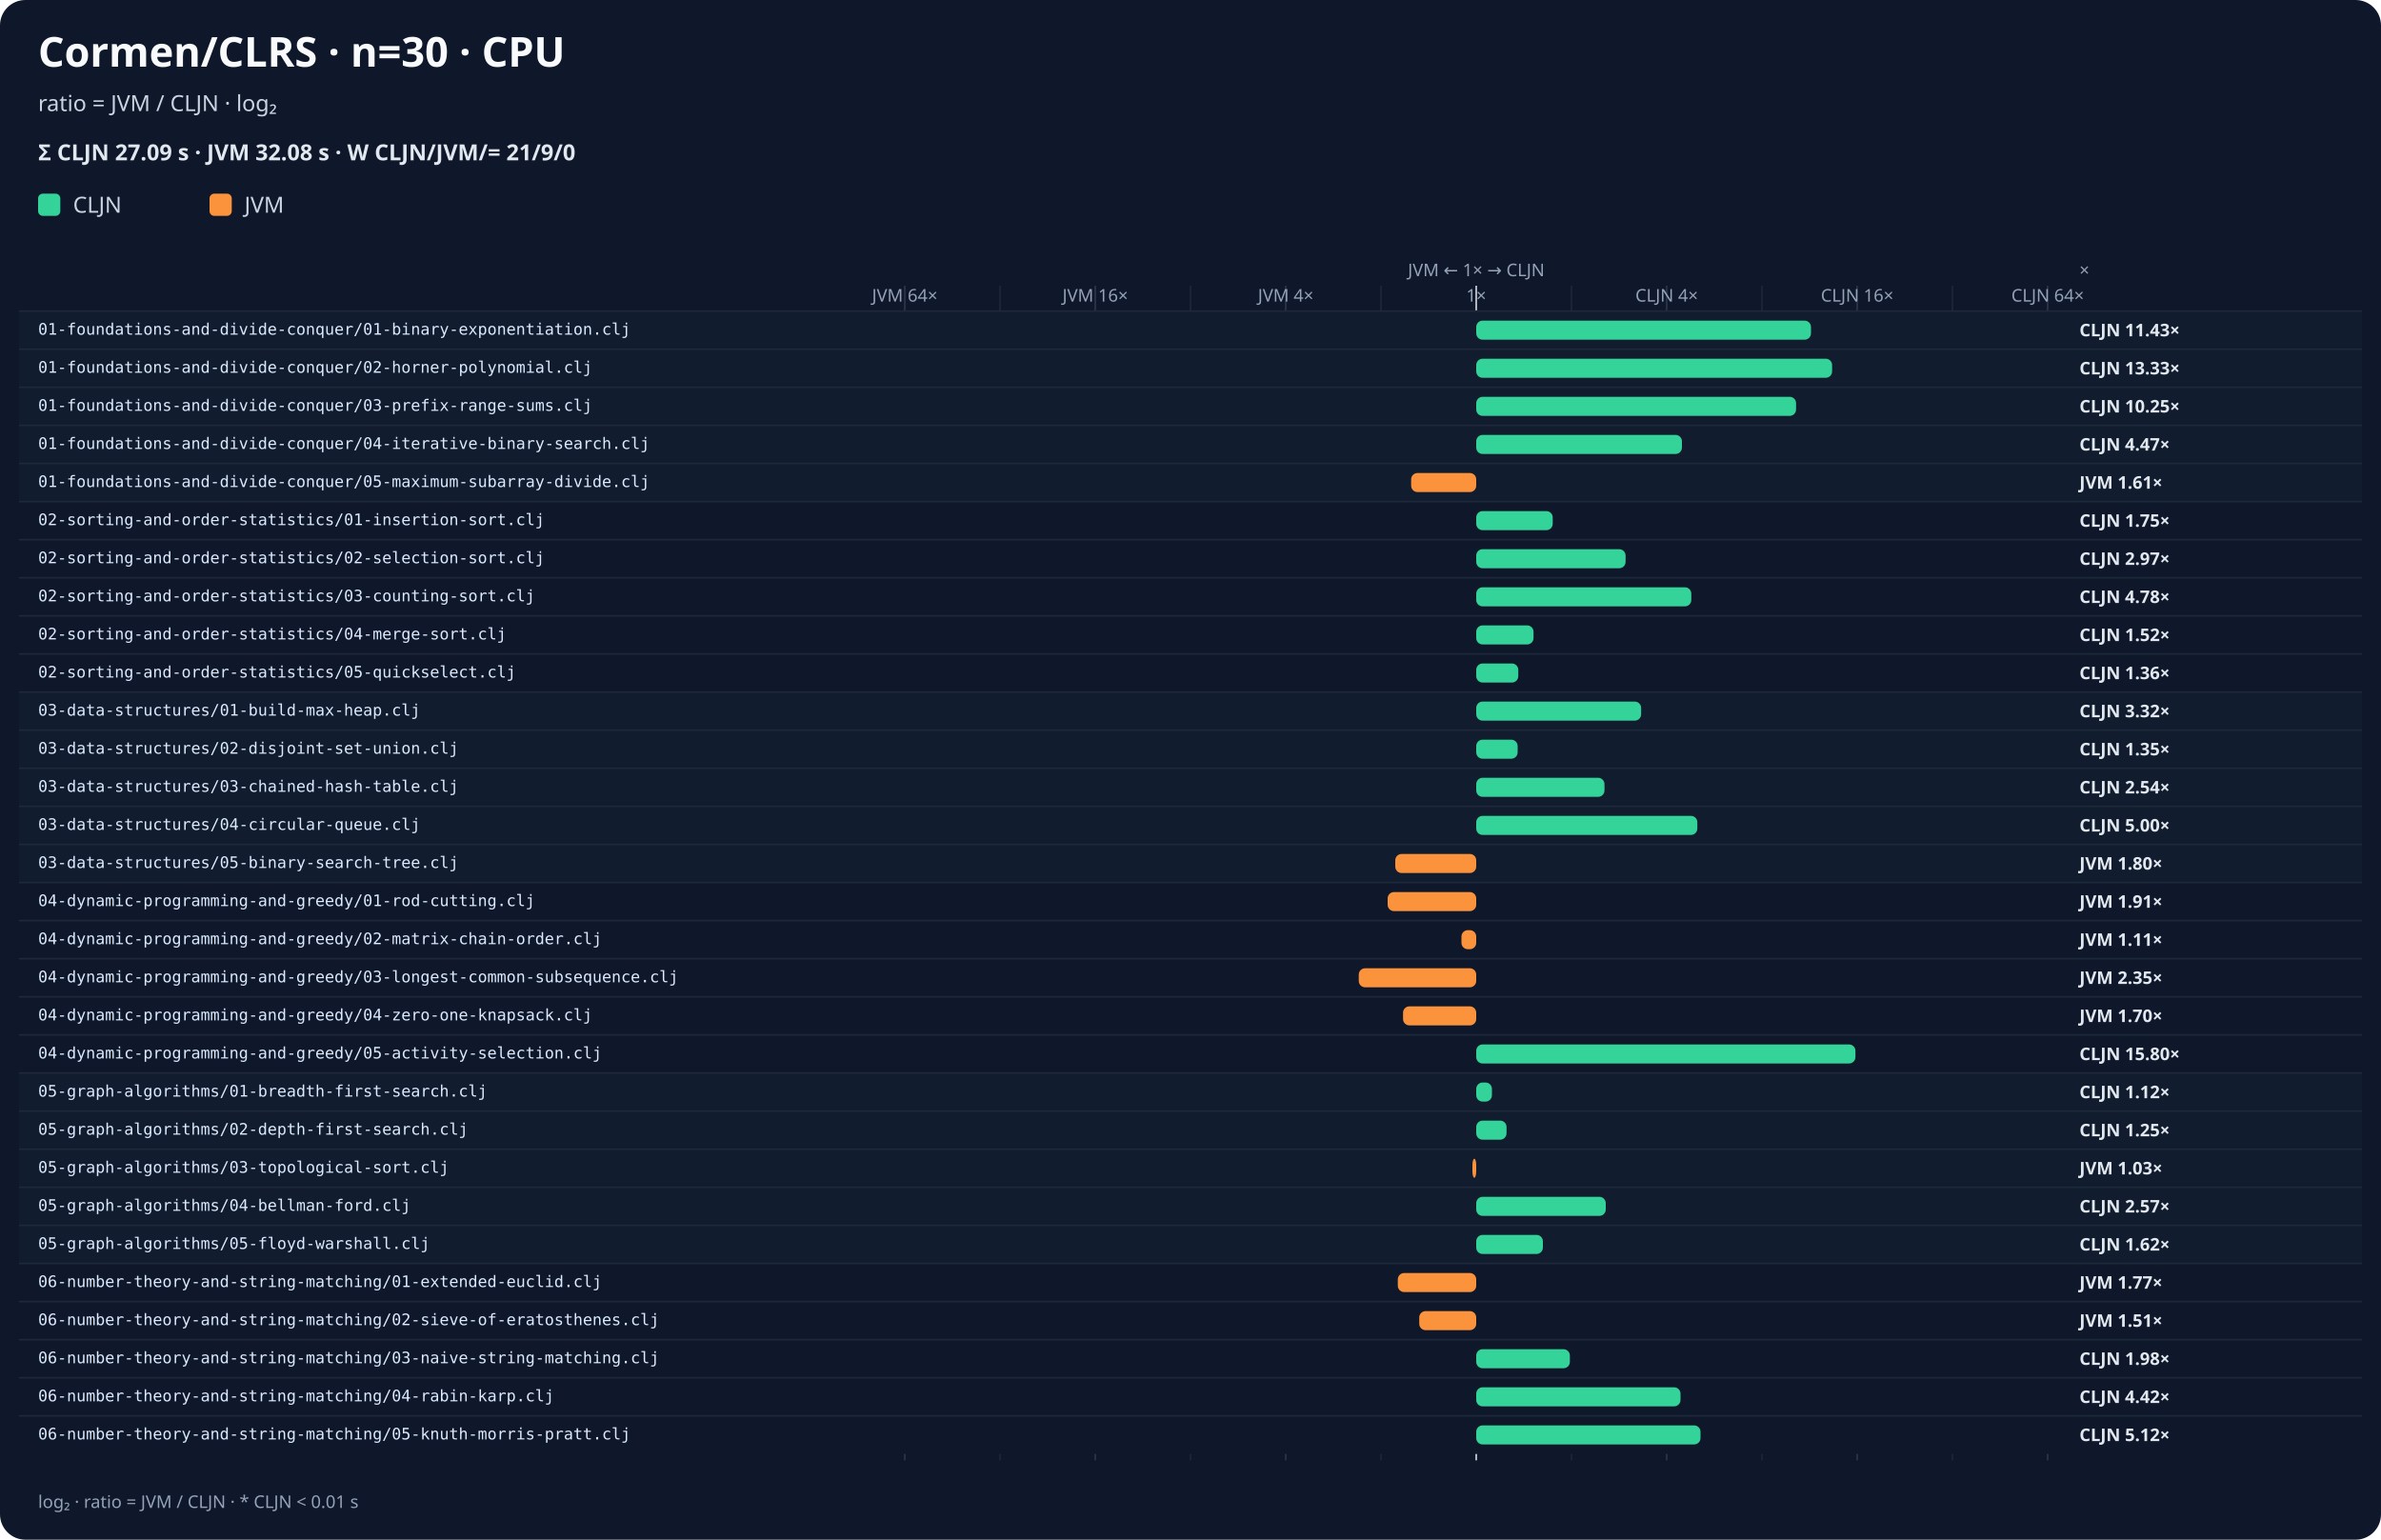
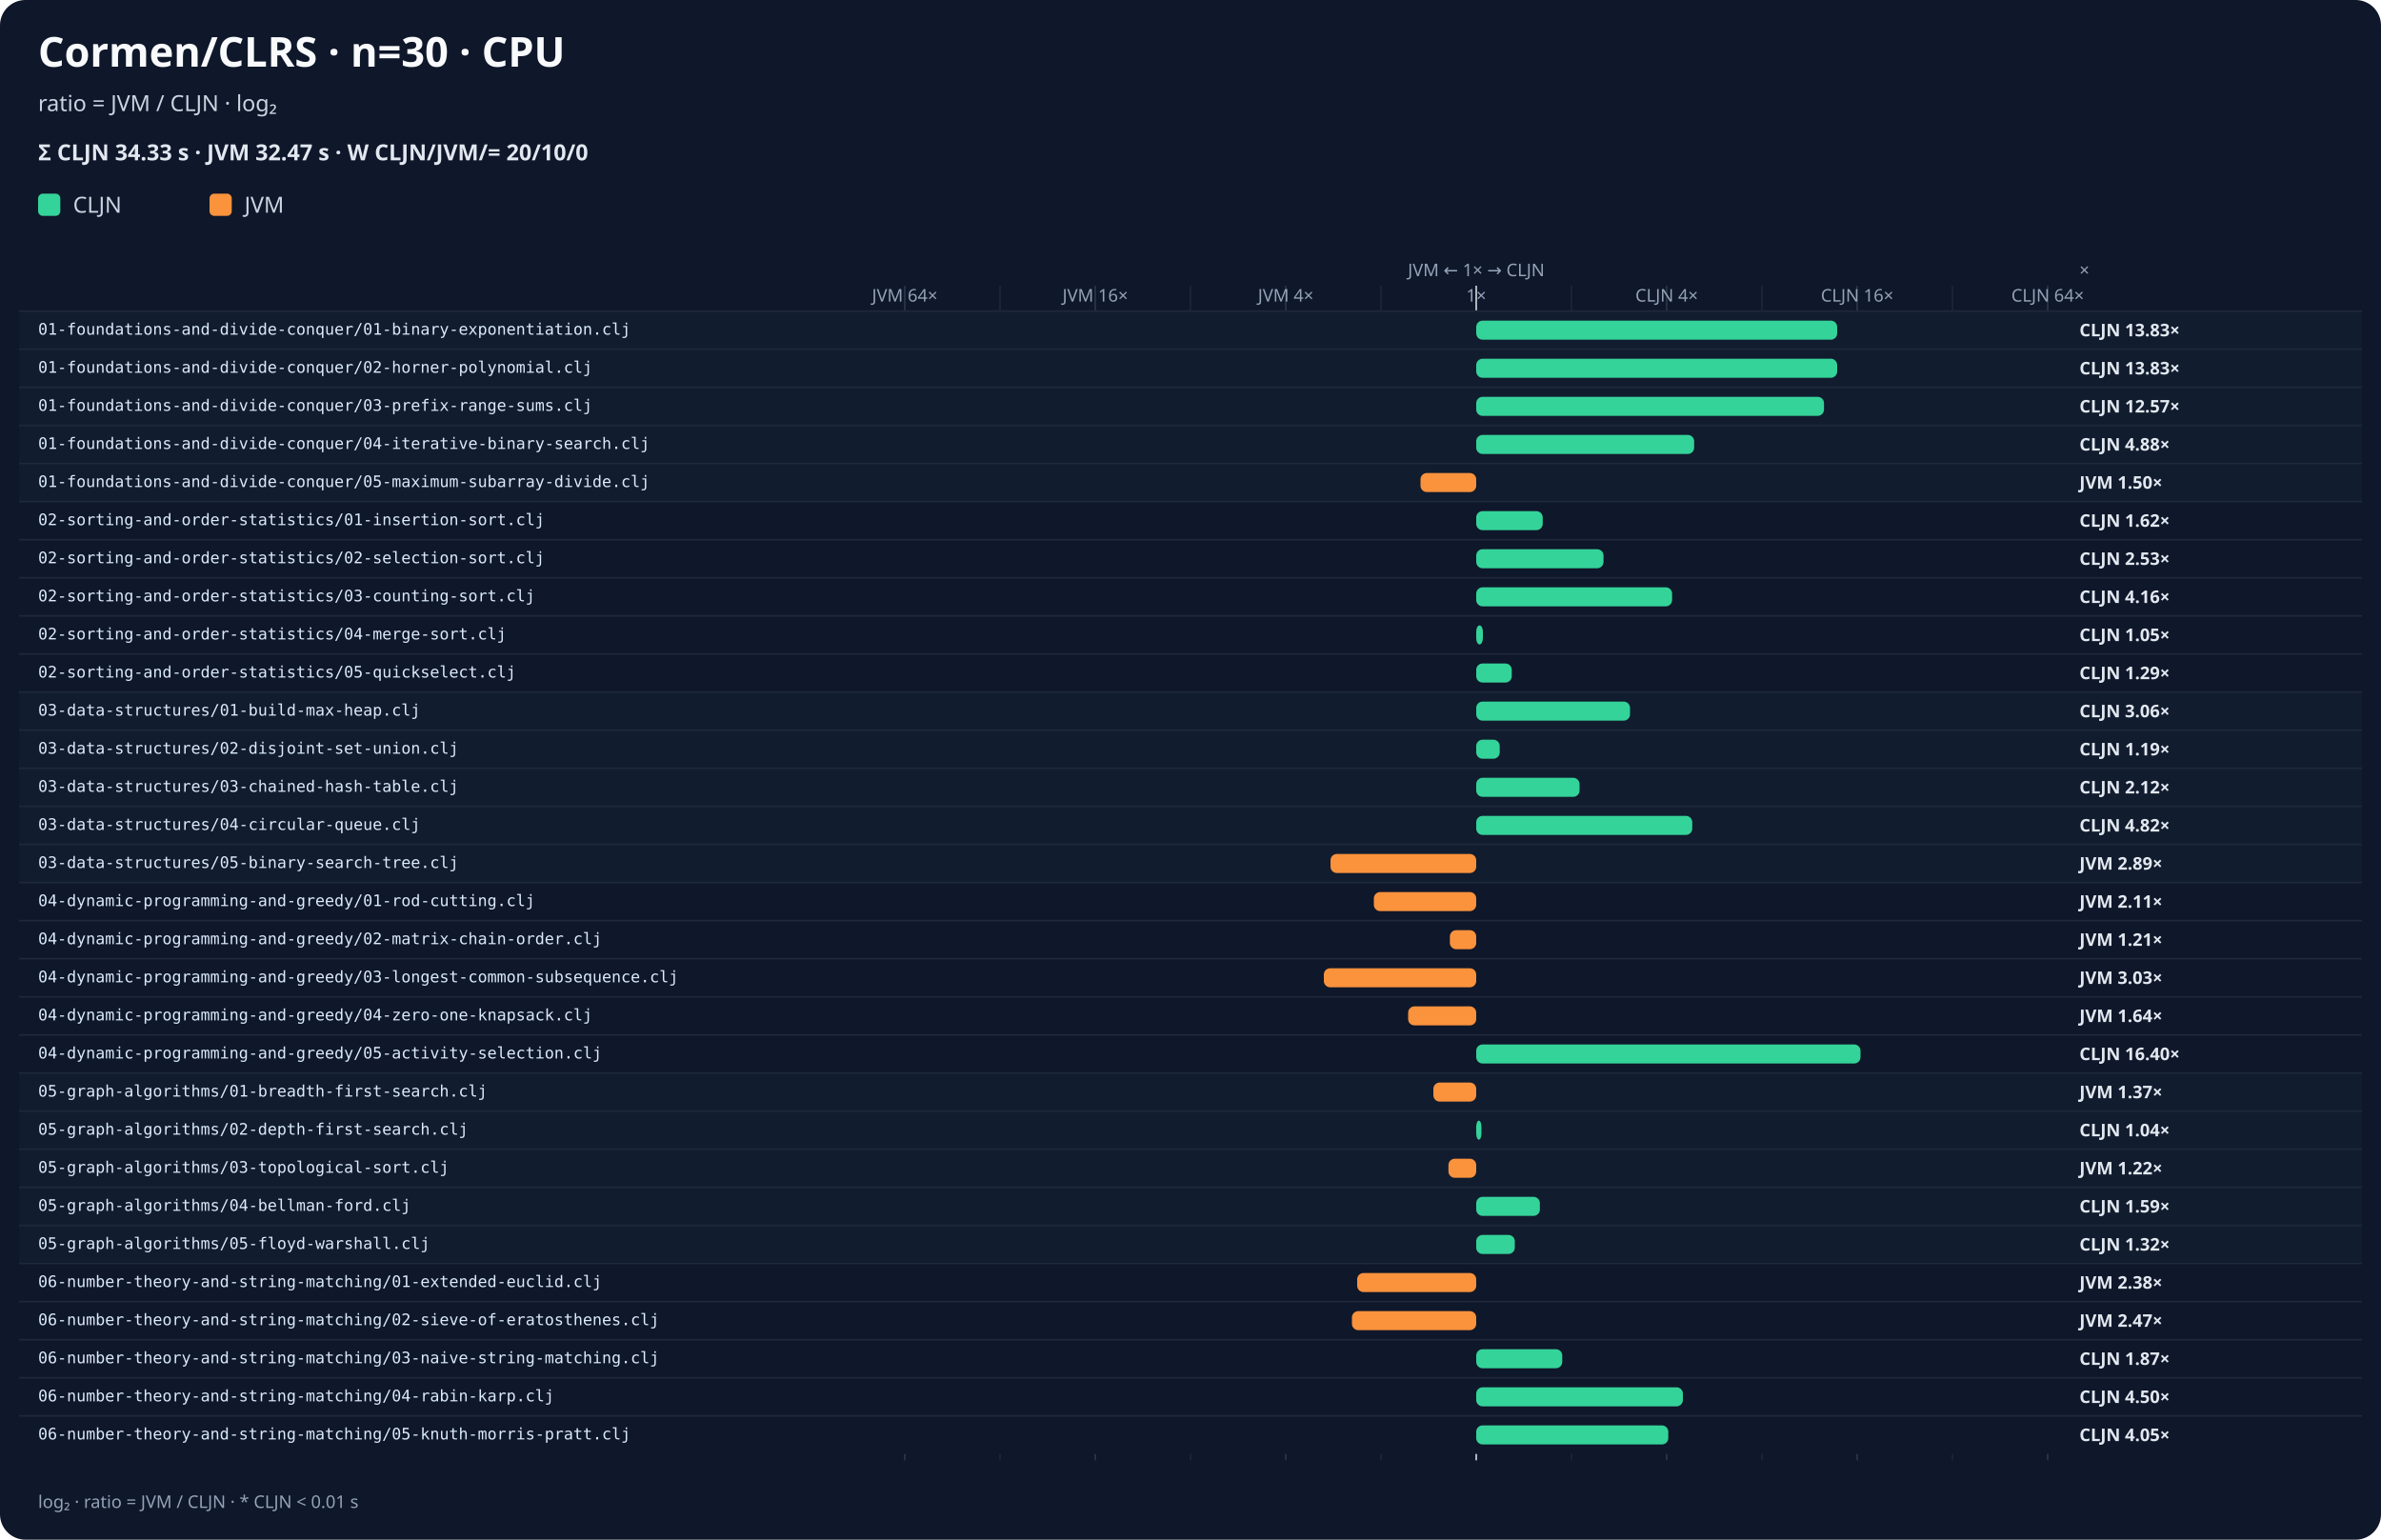
<svg xmlns="http://www.w3.org/2000/svg" width="1500" height="970" viewBox="0 0 1500 970" role="img" aria-labelledby="chart-title chart-desc">
  <style>
.title { fill: #f8fafc; font: 700 26px system-ui, sans-serif; }
.subtitle { fill: #cbd5e1; font: 14px system-ui, sans-serif; }
.summary { fill: #e2e8f0; font: 600 14px system-ui, sans-serif; }
.label { fill: #dbeafe; font: 10px ui-monospace, SFMono-Regular, Consolas, monospace; }
.value { fill: #e2e8f0; font: 600 11px system-ui, sans-serif; }
.axis { fill: #94a3b8; font: 11px system-ui, sans-serif; }
.footer { fill: #94a3b8; font: 11px system-ui, sans-serif; }
</style>
  <rect width="1500" height="970" rx="16" fill="#0f172a" />
  <text x="24" y="42" class="title">Cormen/CLRS · n=30 · CPU</text>
  <text x="24" y="70" class="subtitle">ratio = JVM / CLJN · log₂</text>
-   <text x="24" y="101" class="summary">Σ CLJN 27.09 s · JVM 32.08 s · W CLJN/JVM/= 21/9/0</text>
+   <text x="24" y="101" class="summary">Σ CLJN 34.33 s · JVM 32.47 s · W CLJN/JVM/= 20/10/0</text>
  <rect x="24" y="122" width="14" height="14" rx="3" fill="#34d399" />
  <text x="46" y="134" class="subtitle">CLJN</text>
  <rect x="132" y="122" width="14" height="14" rx="3" fill="#fb923c" />
  <text x="154" y="134" class="subtitle">JVM</text>
  <text x="930" y="174" class="axis" text-anchor="middle">JVM ← 1× → CLJN</text>
  <text x="1310" y="174" class="axis">×</text>
  <line x1="570.0" y1="180" x2="570.0" y2="920" stroke="#334155" opacity="0.75" />
  <text x="570.0" y="190" class="axis" text-anchor="middle">JVM 64×</text>
  <line x1="630.0" y1="180" x2="630.0" y2="920" stroke="#334155" opacity="0.35" />
  <line x1="690.0" y1="180" x2="690.0" y2="920" stroke="#334155" opacity="0.75" />
  <text x="690.0" y="190" class="axis" text-anchor="middle">JVM 16×</text>
  <line x1="750.0" y1="180" x2="750.0" y2="920" stroke="#334155" opacity="0.35" />
  <line x1="810.0" y1="180" x2="810.0" y2="920" stroke="#334155" opacity="0.75" />
  <text x="810.0" y="190" class="axis" text-anchor="middle">JVM 4×</text>
  <line x1="870.0" y1="180" x2="870.0" y2="920" stroke="#334155" opacity="0.35" />
  <line x1="930.0" y1="180" x2="930.0" y2="920" stroke="#e2e8f0" opacity="0.90" />
  <text x="930.0" y="190" class="axis" text-anchor="middle">1×</text>
  <line x1="990.0" y1="180" x2="990.0" y2="920" stroke="#334155" opacity="0.35" />
  <line x1="1050.0" y1="180" x2="1050.0" y2="920" stroke="#334155" opacity="0.75" />
  <text x="1050.0" y="190" class="axis" text-anchor="middle">CLJN 4×</text>
  <line x1="1110.0" y1="180" x2="1110.0" y2="920" stroke="#334155" opacity="0.35" />
  <line x1="1170.0" y1="180" x2="1170.0" y2="920" stroke="#334155" opacity="0.75" />
  <text x="1170.0" y="190" class="axis" text-anchor="middle">CLJN 16×</text>
  <line x1="1230.0" y1="180" x2="1230.0" y2="920" stroke="#334155" opacity="0.35" />
  <line x1="1290.0" y1="180" x2="1290.0" y2="920" stroke="#334155" opacity="0.75" />
  <text x="1290.0" y="190" class="axis" text-anchor="middle">CLJN 64×</text>
  <rect x="12" y="196" width="1476" height="24" fill="#111c2e" />
  <line x1="12" y1="196" x2="1488" y2="196" stroke="#1e293b" />
  <text x="24" y="208.0" class="label" dominant-baseline="middle">01-foundations-and-divide-conquer/01-binary-exponentiation.clj</text>
-   <rect x="930.0" y="202.0" width="210.9" height="12" rx="4" fill="#34d399" />
-   <text x="1310" y="208.0" class="value" dominant-baseline="middle">CLJN 11.43×</text>
+   <rect x="930.0" y="202.0" width="227.4" height="12" rx="4" fill="#34d399" />
+   <text x="1310" y="208.0" class="value" dominant-baseline="middle">CLJN 13.83×</text>
  <rect x="12" y="220" width="1476" height="24" fill="#111c2e" />
  <line x1="12" y1="220" x2="1488" y2="220" stroke="#1e293b" />
  <text x="24" y="232.0" class="label" dominant-baseline="middle">01-foundations-and-divide-conquer/02-horner-polynomial.clj</text>
-   <rect x="930.0" y="226.0" width="224.2" height="12" rx="4" fill="#34d399" />
-   <text x="1310" y="232.0" class="value" dominant-baseline="middle">CLJN 13.33×</text>
+   <rect x="930.0" y="226.0" width="227.4" height="12" rx="4" fill="#34d399" />
+   <text x="1310" y="232.0" class="value" dominant-baseline="middle">CLJN 13.83×</text>
  <rect x="12" y="244" width="1476" height="24" fill="#111c2e" />
  <line x1="12" y1="244" x2="1488" y2="244" stroke="#1e293b" />
  <text x="24" y="256.0" class="label" dominant-baseline="middle">01-foundations-and-divide-conquer/03-prefix-range-sums.clj</text>
-   <rect x="930.0" y="250.0" width="201.5" height="12" rx="4" fill="#34d399" />
-   <text x="1310" y="256.0" class="value" dominant-baseline="middle">CLJN 10.25×</text>
+   <rect x="930.0" y="250.0" width="219.1" height="12" rx="4" fill="#34d399" />
+   <text x="1310" y="256.0" class="value" dominant-baseline="middle">CLJN 12.57×</text>
  <rect x="12" y="268" width="1476" height="24" fill="#111c2e" />
  <line x1="12" y1="268" x2="1488" y2="268" stroke="#1e293b" />
  <text x="24" y="280.0" class="label" dominant-baseline="middle">01-foundations-and-divide-conquer/04-iterative-binary-search.clj</text>
-   <rect x="930.0" y="274.0" width="129.6" height="12" rx="4" fill="#34d399" />
-   <text x="1310" y="280.0" class="value" dominant-baseline="middle">CLJN 4.47×</text>
+   <rect x="930.0" y="274.0" width="137.3" height="12" rx="4" fill="#34d399" />
+   <text x="1310" y="280.0" class="value" dominant-baseline="middle">CLJN 4.88×</text>
  <rect x="12" y="292" width="1476" height="24" fill="#111c2e" />
  <line x1="12" y1="292" x2="1488" y2="292" stroke="#1e293b" />
  <text x="24" y="304.0" class="label" dominant-baseline="middle">01-foundations-and-divide-conquer/05-maximum-subarray-divide.clj</text>
-   <rect x="889.0" y="298.0" width="41.0" height="12" rx="4" fill="#fb923c" />
-   <text x="1310" y="304.0" class="value" dominant-baseline="middle">JVM 1.61×</text>
+   <rect x="894.9" y="298.0" width="35.1" height="12" rx="4" fill="#fb923c" />
+   <text x="1310" y="304.0" class="value" dominant-baseline="middle">JVM 1.50×</text>
  <rect x="12" y="316" width="1476" height="24" fill="#0f172a" />
  <line x1="12" y1="316" x2="1488" y2="316" stroke="#1e293b" />
  <text x="24" y="328.0" class="label" dominant-baseline="middle">02-sorting-and-order-statistics/01-insertion-sort.clj</text>
-   <rect x="930.0" y="322.0" width="48.2" height="12" rx="4" fill="#34d399" />
-   <text x="1310" y="328.0" class="value" dominant-baseline="middle">CLJN 1.75×</text>
+   <rect x="930.0" y="322.0" width="41.9" height="12" rx="4" fill="#34d399" />
+   <text x="1310" y="328.0" class="value" dominant-baseline="middle">CLJN 1.62×</text>
  <rect x="12" y="340" width="1476" height="24" fill="#0f172a" />
  <line x1="12" y1="340" x2="1488" y2="340" stroke="#1e293b" />
  <text x="24" y="352.0" class="label" dominant-baseline="middle">02-sorting-and-order-statistics/02-selection-sort.clj</text>
-   <rect x="930.0" y="346.0" width="94.1" height="12" rx="4" fill="#34d399" />
-   <text x="1310" y="352.0" class="value" dominant-baseline="middle">CLJN 2.97×</text>
+   <rect x="930.0" y="346.0" width="80.2" height="12" rx="4" fill="#34d399" />
+   <text x="1310" y="352.0" class="value" dominant-baseline="middle">CLJN 2.53×</text>
  <rect x="12" y="364" width="1476" height="24" fill="#0f172a" />
  <line x1="12" y1="364" x2="1488" y2="364" stroke="#1e293b" />
  <text x="24" y="376.0" class="label" dominant-baseline="middle">02-sorting-and-order-statistics/03-counting-sort.clj</text>
-   <rect x="930.0" y="370.0" width="135.5" height="12" rx="4" fill="#34d399" />
-   <text x="1310" y="376.0" class="value" dominant-baseline="middle">CLJN 4.78×</text>
+   <rect x="930.0" y="370.0" width="123.4" height="12" rx="4" fill="#34d399" />
+   <text x="1310" y="376.0" class="value" dominant-baseline="middle">CLJN 4.16×</text>
  <rect x="12" y="388" width="1476" height="24" fill="#0f172a" />
  <line x1="12" y1="388" x2="1488" y2="388" stroke="#1e293b" />
  <text x="24" y="400.0" class="label" dominant-baseline="middle">02-sorting-and-order-statistics/04-merge-sort.clj</text>
-   <rect x="930.0" y="394.0" width="36.1" height="12" rx="4" fill="#34d399" />
-   <text x="1310" y="400.0" class="value" dominant-baseline="middle">CLJN 1.52×</text>
+   <rect x="930.0" y="394.0" width="4.2" height="12" rx="4" fill="#34d399" />
+   <text x="1310" y="400.0" class="value" dominant-baseline="middle">CLJN 1.05×</text>
  <rect x="12" y="412" width="1476" height="24" fill="#0f172a" />
  <line x1="12" y1="412" x2="1488" y2="412" stroke="#1e293b" />
  <text x="24" y="424.0" class="label" dominant-baseline="middle">02-sorting-and-order-statistics/05-quickselect.clj</text>
-   <rect x="930.0" y="418.0" width="26.5" height="12" rx="4" fill="#34d399" />
-   <text x="1310" y="424.0" class="value" dominant-baseline="middle">CLJN 1.36×</text>
+   <rect x="930.0" y="418.0" width="22.4" height="12" rx="4" fill="#34d399" />
+   <text x="1310" y="424.0" class="value" dominant-baseline="middle">CLJN 1.29×</text>
  <rect x="12" y="436" width="1476" height="24" fill="#111c2e" />
  <line x1="12" y1="436" x2="1488" y2="436" stroke="#1e293b" />
  <text x="24" y="448.0" class="label" dominant-baseline="middle">03-data-structures/01-build-max-heap.clj</text>
-   <rect x="930.0" y="442.0" width="103.9" height="12" rx="4" fill="#34d399" />
-   <text x="1310" y="448.0" class="value" dominant-baseline="middle">CLJN 3.32×</text>
+   <rect x="930.0" y="442.0" width="96.9" height="12" rx="4" fill="#34d399" />
+   <text x="1310" y="448.0" class="value" dominant-baseline="middle">CLJN 3.06×</text>
  <rect x="12" y="460" width="1476" height="24" fill="#111c2e" />
  <line x1="12" y1="460" x2="1488" y2="460" stroke="#1e293b" />
  <text x="24" y="472.0" class="label" dominant-baseline="middle">03-data-structures/02-disjoint-set-union.clj</text>
-   <rect x="930.0" y="466.0" width="26.1" height="12" rx="4" fill="#34d399" />
-   <text x="1310" y="472.0" class="value" dominant-baseline="middle">CLJN 1.35×</text>
+   <rect x="930.0" y="466.0" width="14.8" height="12" rx="4" fill="#34d399" />
+   <text x="1310" y="472.0" class="value" dominant-baseline="middle">CLJN 1.19×</text>
  <rect x="12" y="484" width="1476" height="24" fill="#111c2e" />
  <line x1="12" y1="484" x2="1488" y2="484" stroke="#1e293b" />
  <text x="24" y="496.0" class="label" dominant-baseline="middle">03-data-structures/03-chained-hash-table.clj</text>
-   <rect x="930.0" y="490.0" width="80.8" height="12" rx="4" fill="#34d399" />
-   <text x="1310" y="496.0" class="value" dominant-baseline="middle">CLJN 2.54×</text>
+   <rect x="930.0" y="490.0" width="65.1" height="12" rx="4" fill="#34d399" />
+   <text x="1310" y="496.0" class="value" dominant-baseline="middle">CLJN 2.12×</text>
  <rect x="12" y="508" width="1476" height="24" fill="#111c2e" />
  <line x1="12" y1="508" x2="1488" y2="508" stroke="#1e293b" />
  <text x="24" y="520.0" class="label" dominant-baseline="middle">03-data-structures/04-circular-queue.clj</text>
-   <rect x="930.0" y="514.0" width="139.3" height="12" rx="4" fill="#34d399" />
-   <text x="1310" y="520.0" class="value" dominant-baseline="middle">CLJN 5.00×</text>
+   <rect x="930.0" y="514.0" width="136.1" height="12" rx="4" fill="#34d399" />
+   <text x="1310" y="520.0" class="value" dominant-baseline="middle">CLJN 4.82×</text>
  <rect x="12" y="532" width="1476" height="24" fill="#111c2e" />
  <line x1="12" y1="532" x2="1488" y2="532" stroke="#1e293b" />
  <text x="24" y="544.0" class="label" dominant-baseline="middle">03-data-structures/05-binary-search-tree.clj</text>
-   <rect x="879.0" y="538.0" width="51.0" height="12" rx="4" fill="#fb923c" />
-   <text x="1310" y="544.0" class="value" dominant-baseline="middle">JVM 1.80×</text>
+   <rect x="838.2" y="538.0" width="91.8" height="12" rx="4" fill="#fb923c" />
+   <text x="1310" y="544.0" class="value" dominant-baseline="middle">JVM 2.89×</text>
  <rect x="12" y="556" width="1476" height="24" fill="#0f172a" />
  <line x1="12" y1="556" x2="1488" y2="556" stroke="#1e293b" />
  <text x="24" y="568.0" class="label" dominant-baseline="middle">04-dynamic-programming-and-greedy/01-rod-cutting.clj</text>
-   <rect x="874.2" y="562.0" width="55.8" height="12" rx="4" fill="#fb923c" />
-   <text x="1310" y="568.0" class="value" dominant-baseline="middle">JVM 1.91×</text>
+   <rect x="865.5" y="562.0" width="64.5" height="12" rx="4" fill="#fb923c" />
+   <text x="1310" y="568.0" class="value" dominant-baseline="middle">JVM 2.11×</text>
  <rect x="12" y="580" width="1476" height="24" fill="#0f172a" />
  <line x1="12" y1="580" x2="1488" y2="580" stroke="#1e293b" />
  <text x="24" y="592.0" class="label" dominant-baseline="middle">04-dynamic-programming-and-greedy/02-matrix-chain-order.clj</text>
-   <rect x="920.7" y="586.0" width="9.3" height="12" rx="4" fill="#fb923c" />
-   <text x="1310" y="592.0" class="value" dominant-baseline="middle">JVM 1.11×</text>
+   <rect x="913.4" y="586.0" width="16.6" height="12" rx="4" fill="#fb923c" />
+   <text x="1310" y="592.0" class="value" dominant-baseline="middle">JVM 1.21×</text>
  <rect x="12" y="604" width="1476" height="24" fill="#0f172a" />
  <line x1="12" y1="604" x2="1488" y2="604" stroke="#1e293b" />
  <text x="24" y="616.0" class="label" dominant-baseline="middle">04-dynamic-programming-and-greedy/03-longest-common-subsequence.clj</text>
-   <rect x="856.0" y="610.0" width="74.0" height="12" rx="4" fill="#fb923c" />
-   <text x="1310" y="616.0" class="value" dominant-baseline="middle">JVM 2.35×</text>
+   <rect x="834.0" y="610.0" width="96.0" height="12" rx="4" fill="#fb923c" />
+   <text x="1310" y="616.0" class="value" dominant-baseline="middle">JVM 3.03×</text>
  <rect x="12" y="628" width="1476" height="24" fill="#0f172a" />
  <line x1="12" y1="628" x2="1488" y2="628" stroke="#1e293b" />
  <text x="24" y="640.0" class="label" dominant-baseline="middle">04-dynamic-programming-and-greedy/04-zero-one-knapsack.clj</text>
-   <rect x="883.9" y="634.0" width="46.1" height="12" rx="4" fill="#fb923c" />
-   <text x="1310" y="640.0" class="value" dominant-baseline="middle">JVM 1.70×</text>
+   <rect x="887.1" y="634.0" width="42.9" height="12" rx="4" fill="#fb923c" />
+   <text x="1310" y="640.0" class="value" dominant-baseline="middle">JVM 1.64×</text>
  <rect x="12" y="652" width="1476" height="24" fill="#0f172a" />
  <line x1="12" y1="652" x2="1488" y2="652" stroke="#1e293b" />
  <text x="24" y="664.0" class="label" dominant-baseline="middle">04-dynamic-programming-and-greedy/05-activity-selection.clj</text>
-   <rect x="930.0" y="658.0" width="238.9" height="12" rx="4" fill="#34d399" />
-   <text x="1310" y="664.0" class="value" dominant-baseline="middle">CLJN 15.80×</text>
+   <rect x="930.0" y="658.0" width="242.1" height="12" rx="4" fill="#34d399" />
+   <text x="1310" y="664.0" class="value" dominant-baseline="middle">CLJN 16.40×</text>
  <rect x="12" y="676" width="1476" height="24" fill="#111c2e" />
  <line x1="12" y1="676" x2="1488" y2="676" stroke="#1e293b" />
  <text x="24" y="688.0" class="label" dominant-baseline="middle">05-graph-algorithms/01-breadth-first-search.clj</text>
-   <rect x="930.0" y="682.0" width="9.9" height="12" rx="4" fill="#34d399" />
-   <text x="1310" y="688.0" class="value" dominant-baseline="middle">CLJN 1.12×</text>
+   <rect x="903.0" y="682.0" width="27.0" height="12" rx="4" fill="#fb923c" />
+   <text x="1310" y="688.0" class="value" dominant-baseline="middle">JVM 1.37×</text>
  <rect x="12" y="700" width="1476" height="24" fill="#111c2e" />
  <line x1="12" y1="700" x2="1488" y2="700" stroke="#1e293b" />
  <text x="24" y="712.0" class="label" dominant-baseline="middle">05-graph-algorithms/02-depth-first-search.clj</text>
-   <rect x="930.0" y="706.0" width="19.1" height="12" rx="4" fill="#34d399" />
-   <text x="1310" y="712.0" class="value" dominant-baseline="middle">CLJN 1.25×</text>
+   <rect x="930.0" y="706.0" width="3.3" height="12" rx="4" fill="#34d399" />
+   <text x="1310" y="712.0" class="value" dominant-baseline="middle">CLJN 1.04×</text>
  <rect x="12" y="724" width="1476" height="24" fill="#111c2e" />
  <line x1="12" y1="724" x2="1488" y2="724" stroke="#1e293b" />
  <text x="24" y="736.0" class="label" dominant-baseline="middle">05-graph-algorithms/03-topological-sort.clj</text>
-   <rect x="927.6" y="730.0" width="2.4" height="12" rx="4" fill="#fb923c" />
-   <text x="1310" y="736.0" class="value" dominant-baseline="middle">JVM 1.03×</text>
+   <rect x="912.5" y="730.0" width="17.5" height="12" rx="4" fill="#fb923c" />
+   <text x="1310" y="736.0" class="value" dominant-baseline="middle">JVM 1.22×</text>
  <rect x="12" y="748" width="1476" height="24" fill="#111c2e" />
  <line x1="12" y1="748" x2="1488" y2="748" stroke="#1e293b" />
  <text x="24" y="760.0" class="label" dominant-baseline="middle">05-graph-algorithms/04-bellman-ford.clj</text>
-   <rect x="930.0" y="754.0" width="81.6" height="12" rx="4" fill="#34d399" />
-   <text x="1310" y="760.0" class="value" dominant-baseline="middle">CLJN 2.57×</text>
+   <rect x="930.0" y="754.0" width="40.1" height="12" rx="4" fill="#34d399" />
+   <text x="1310" y="760.0" class="value" dominant-baseline="middle">CLJN 1.59×</text>
  <rect x="12" y="772" width="1476" height="24" fill="#111c2e" />
  <line x1="12" y1="772" x2="1488" y2="772" stroke="#1e293b" />
  <text x="24" y="784.0" class="label" dominant-baseline="middle">05-graph-algorithms/05-floyd-warshall.clj</text>
-   <rect x="930.0" y="778.0" width="42.0" height="12" rx="4" fill="#34d399" />
-   <text x="1310" y="784.0" class="value" dominant-baseline="middle">CLJN 1.62×</text>
+   <rect x="930.0" y="778.0" width="24.3" height="12" rx="4" fill="#34d399" />
+   <text x="1310" y="784.0" class="value" dominant-baseline="middle">CLJN 1.32×</text>
  <rect x="12" y="796" width="1476" height="24" fill="#0f172a" />
  <line x1="12" y1="796" x2="1488" y2="796" stroke="#1e293b" />
  <text x="24" y="808.0" class="label" dominant-baseline="middle">06-number-theory-and-string-matching/01-extended-euclid.clj</text>
-   <rect x="880.6" y="802.0" width="49.4" height="12" rx="4" fill="#fb923c" />
-   <text x="1310" y="808.0" class="value" dominant-baseline="middle">JVM 1.77×</text>
+   <rect x="855.0" y="802.0" width="75.0" height="12" rx="4" fill="#fb923c" />
+   <text x="1310" y="808.0" class="value" dominant-baseline="middle">JVM 2.38×</text>
  <rect x="12" y="820" width="1476" height="24" fill="#0f172a" />
  <line x1="12" y1="820" x2="1488" y2="820" stroke="#1e293b" />
  <text x="24" y="832.0" class="label" dominant-baseline="middle">06-number-theory-and-string-matching/02-sieve-of-eratosthenes.clj</text>
-   <rect x="894.1" y="826.0" width="35.9" height="12" rx="4" fill="#fb923c" />
-   <text x="1310" y="832.0" class="value" dominant-baseline="middle">JVM 1.51×</text>
+   <rect x="851.7" y="826.0" width="78.3" height="12" rx="4" fill="#fb923c" />
+   <text x="1310" y="832.0" class="value" dominant-baseline="middle">JVM 2.47×</text>
  <rect x="12" y="844" width="1476" height="24" fill="#0f172a" />
  <line x1="12" y1="844" x2="1488" y2="844" stroke="#1e293b" />
  <text x="24" y="856.0" class="label" dominant-baseline="middle">06-number-theory-and-string-matching/03-naive-string-matching.clj</text>
-   <rect x="930.0" y="850.0" width="59.0" height="12" rx="4" fill="#34d399" />
-   <text x="1310" y="856.0" class="value" dominant-baseline="middle">CLJN 1.98×</text>
+   <rect x="930.0" y="850.0" width="54.2" height="12" rx="4" fill="#34d399" />
+   <text x="1310" y="856.0" class="value" dominant-baseline="middle">CLJN 1.87×</text>
  <rect x="12" y="868" width="1476" height="24" fill="#0f172a" />
  <line x1="12" y1="868" x2="1488" y2="868" stroke="#1e293b" />
  <text x="24" y="880.0" class="label" dominant-baseline="middle">06-number-theory-and-string-matching/04-rabin-karp.clj</text>
-   <rect x="930.0" y="874.0" width="128.7" height="12" rx="4" fill="#34d399" />
-   <text x="1310" y="880.0" class="value" dominant-baseline="middle">CLJN 4.42×</text>
+   <rect x="930.0" y="874.0" width="130.2" height="12" rx="4" fill="#34d399" />
+   <text x="1310" y="880.0" class="value" dominant-baseline="middle">CLJN 4.50×</text>
  <rect x="12" y="892" width="1476" height="24" fill="#0f172a" />
  <line x1="12" y1="892" x2="1488" y2="892" stroke="#1e293b" />
  <text x="24" y="904.0" class="label" dominant-baseline="middle">06-number-theory-and-string-matching/05-knuth-morris-pratt.clj</text>
-   <rect x="930.0" y="898.0" width="141.3" height="12" rx="4" fill="#34d399" />
-   <text x="1310" y="904.0" class="value" dominant-baseline="middle">CLJN 5.12×</text>
+   <rect x="930.0" y="898.0" width="121.0" height="12" rx="4" fill="#34d399" />
+   <text x="1310" y="904.0" class="value" dominant-baseline="middle">CLJN 4.05×</text>
  <text x="24" y="950" class="footer">log₂ · ratio = JVM / CLJN · * CLJN &lt; 0.01 s</text>
</svg>
